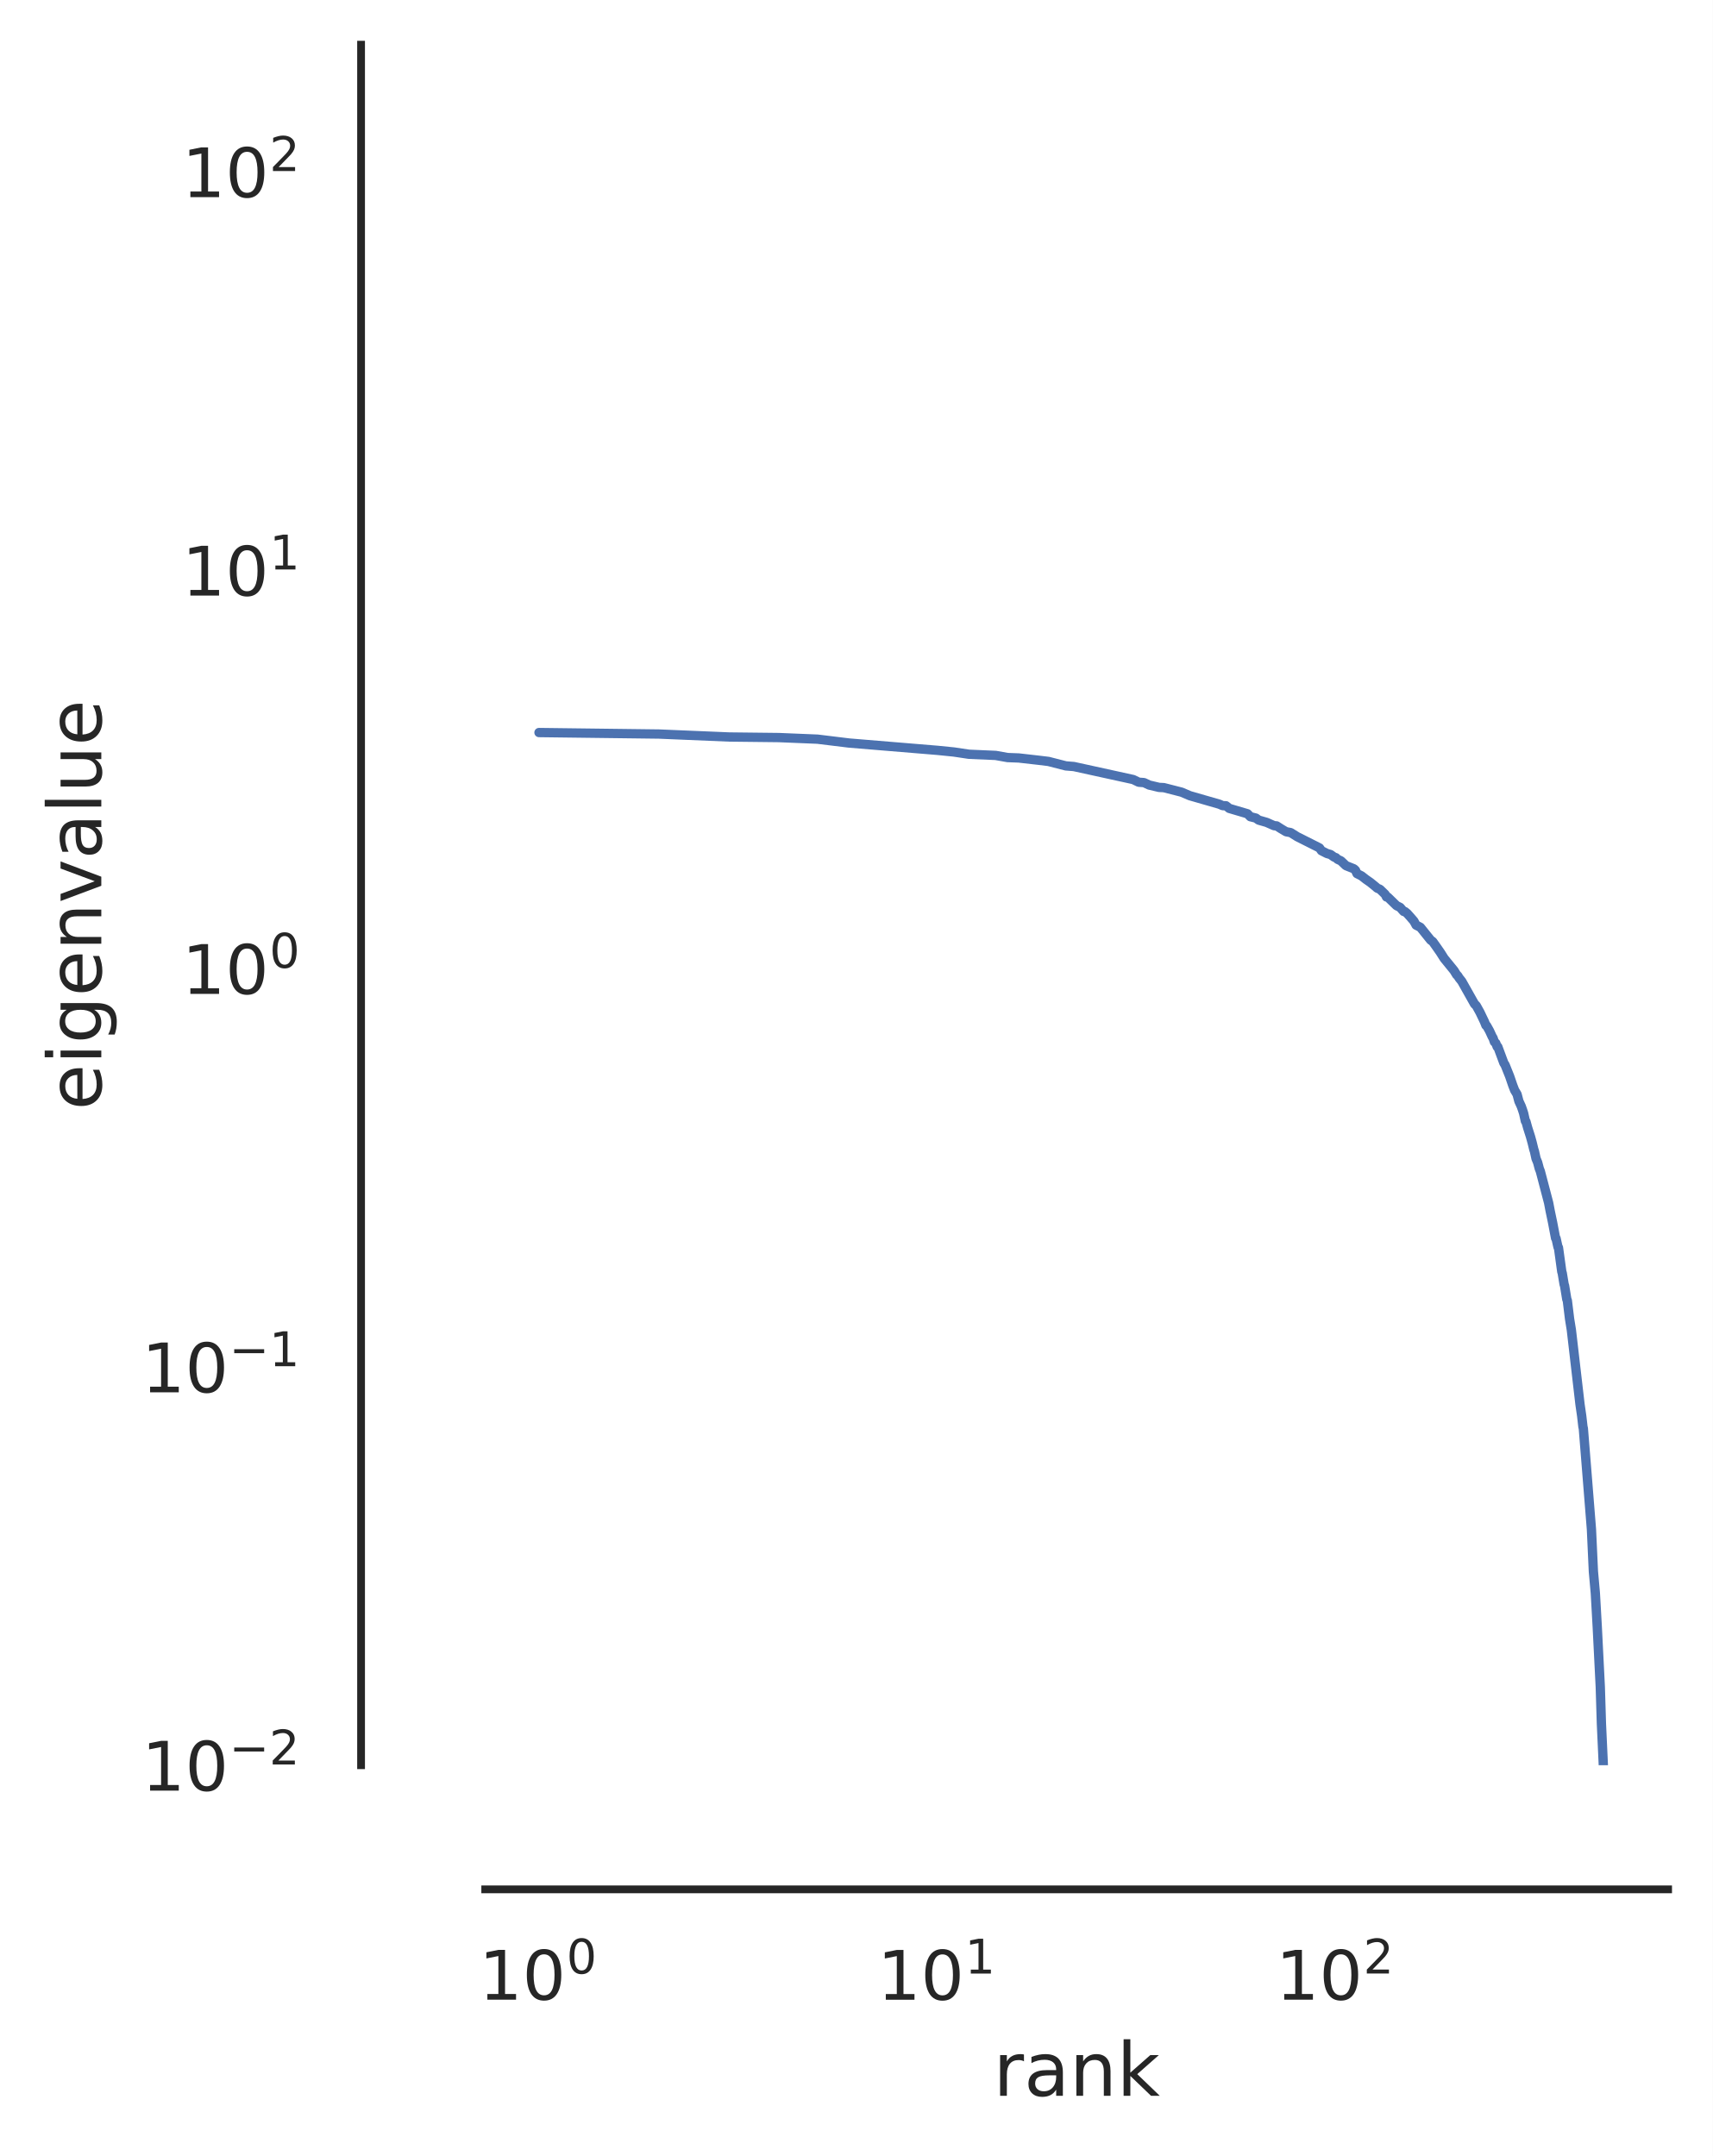
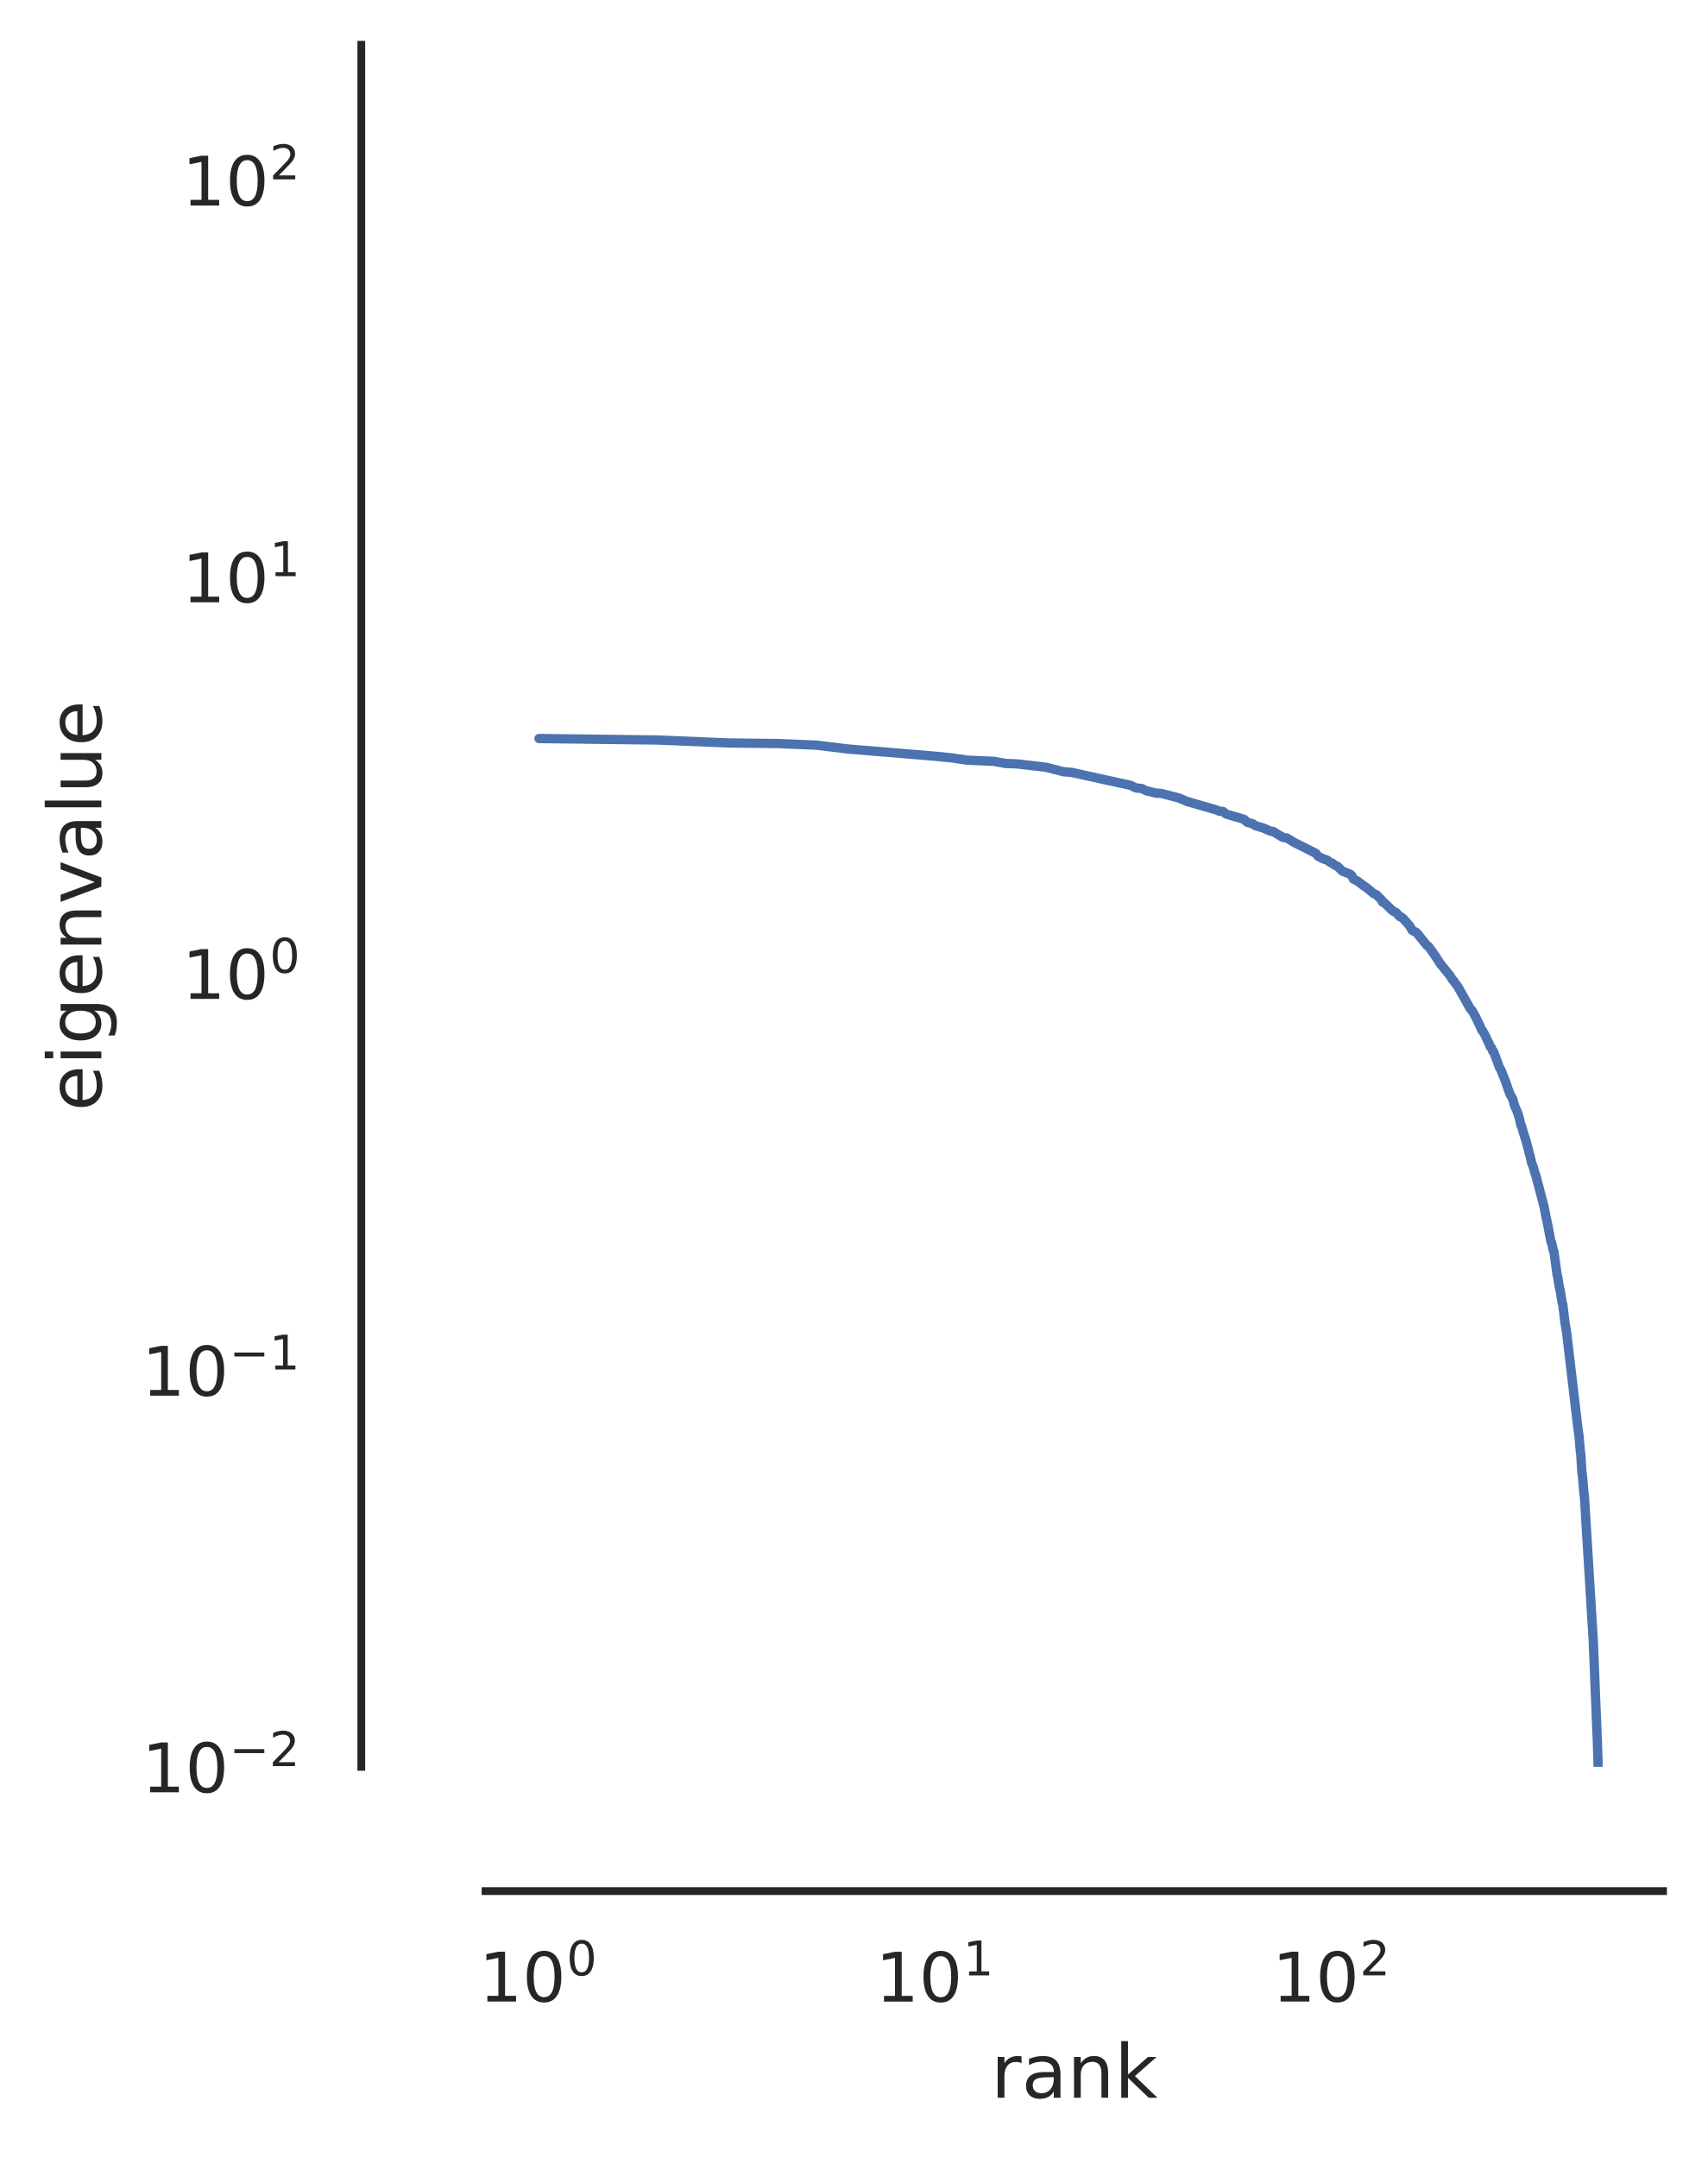
- <svg xmlns="http://www.w3.org/2000/svg" xmlns:xlink="http://www.w3.org/1999/xlink" width="275.912pt" height="347.36pt" viewBox="0 0 275.912 347.36" version="1.1">
+ <svg xmlns="http://www.w3.org/2000/svg" xmlns:xlink="http://www.w3.org/1999/xlink" width="274.933pt" height="347.36pt" viewBox="0 0 274.933 347.36" version="1.1">
  <defs>
    <style type="text/css">*{stroke-linejoin: round; stroke-linecap: butt}</style>
  </defs>
  <g id="figure_1">
    <g id="patch_1">
-       <path d="M 0 347.36  L 275.912 347.36  L 275.912 0  L 0 0  z " style="fill: #ffffff" />
+       <path d="M 0 347.36  L 274.933 347.36  L 274.933 0  L 0 0  z " style="fill: #ffffff" />
    </g>
    <g id="axes_1">
      <g id="patch_2">
-         <path d="M 78.164 284.4  L 268.712 284.4  L 268.712 7.2  L 78.164 7.2  z " style="fill: #ffffff" />
+         <path d="M 78.164 284.4  L 267.733 284.4  L 267.733 7.2  L 78.164 7.2  z " style="fill: #ffffff" />
      </g>
      <g id="matplotlib.axis_1">
        <g id="xtick_1">
          <g id="text_1">
-             <g style="fill: #262626" transform="translate(77.14505 322.2583) scale(0.11 -0.11)">
+             <g style="fill: #262626" transform="translate(77.10052 322.2583) scale(0.11 -0.11)">
              <defs>
                <path id="DejaVuSans-31" d="M 794 531  L 1825 531  L 1825 4091  L 703 3866  L 703 4441  L 1819 4666  L 2450 4666  L 2450 531  L 3481 531  L 3481 0  L 794 0  L 794 531  z " transform="scale(0.015625)" />
                <path id="DejaVuSans-30" d="M 2034 4250  Q 1547 4250 1301 3770  Q 1056 3291 1056 2328  Q 1056 1369 1301 889  Q 1547 409 2034 409  Q 2525 409 2770 889  Q 3016 1369 3016 2328  Q 3016 3291 2770 3770  Q 2525 4250 2034 4250  z M 2034 4750  Q 2819 4750 3233 4129  Q 3647 3509 3647 2328  Q 3647 1150 3233 529  Q 2819 -91 2034 -91  Q 1250 -91 836 529  Q 422 1150 422 2328  Q 422 3509 836 4129  Q 1250 4750 2034 4750  z " transform="scale(0.015625)" />
              </defs>
              <use xlink:href="#DejaVuSans-31" transform="translate(0 0.765625)" />
              <use xlink:href="#DejaVuSans-30" transform="translate(63.62305 0.765625)" />
              <use xlink:href="#DejaVuSans-30" transform="translate(128.2031 39.04688) scale(0.7)" />
            </g>
          </g>
        </g>
        <g id="xtick_2">
          <g id="text_2">
-             <g style="fill: #262626" transform="translate(141.3273 322.2583) scale(0.11 -0.11)">
+             <g style="fill: #262626" transform="translate(140.9528 322.2583) scale(0.11 -0.11)">
              <use xlink:href="#DejaVuSans-31" transform="translate(0 0.684375)" />
              <use xlink:href="#DejaVuSans-30" transform="translate(63.62305 0.684375)" />
              <use xlink:href="#DejaVuSans-31" transform="translate(128.2031 38.96563) scale(0.7)" />
            </g>
          </g>
        </g>
        <g id="xtick_3">
          <g id="text_3">
-             <g style="fill: #262626" transform="translate(205.5096 322.2583) scale(0.11 -0.11)">
+             <g style="fill: #262626" transform="translate(204.8051 322.2583) scale(0.11 -0.11)">
              <defs>
                <path id="DejaVuSans-32" d="M 1228 531  L 3431 531  L 3431 0  L 469 0  L 469 531  Q 828 903 1448 1529  Q 2069 2156 2228 2338  Q 2531 2678 2651 2914  Q 2772 3150 2772 3378  Q 2772 3750 2511 3984  Q 2250 4219 1831 4219  Q 1534 4219 1204 4116  Q 875 4013 500 3803  L 500 4441  Q 881 4594 1212 4672  Q 1544 4750 1819 4750  Q 2544 4750 2975 4387  Q 3406 4025 3406 3419  Q 3406 3131 3298 2873  Q 3191 2616 2906 2266  Q 2828 2175 2409 1742  Q 1991 1309 1228 531  z " transform="scale(0.015625)" />
              </defs>
              <use xlink:href="#DejaVuSans-31" transform="translate(0 0.765625)" />
              <use xlink:href="#DejaVuSans-30" transform="translate(63.62305 0.765625)" />
              <use xlink:href="#DejaVuSans-32" transform="translate(128.2031 39.04688) scale(0.7)" />
            </g>
          </g>
        </g>
        <g id="xtick_4" />
        <g id="xtick_5" />
        <g id="xtick_6" />
        <g id="xtick_7" />
        <g id="xtick_8" />
        <g id="xtick_9" />
        <g id="xtick_10" />
        <g id="xtick_11" />
        <g id="xtick_12" />
        <g id="xtick_13" />
        <g id="xtick_14" />
        <g id="xtick_15" />
        <g id="xtick_16" />
        <g id="xtick_17" />
        <g id="xtick_18" />
        <g id="xtick_19" />
        <g id="xtick_20" />
        <g id="xtick_21" />
        <g id="xtick_22" />
        <g id="xtick_23" />
        <g id="xtick_24" />
        <g id="xtick_25" />
        <g id="xtick_26" />
        <g id="text_4">
-           <g style="fill: #262626" transform="translate(160.0177 337.6641) scale(0.12 -0.12)">
+           <g style="fill: #262626" transform="translate(159.5279 337.6641) scale(0.12 -0.12)">
            <defs>
              <path id="DejaVuSans-72" d="M 2631 2963  Q 2534 3019 2420 3045  Q 2306 3072 2169 3072  Q 1681 3072 1420 2755  Q 1159 2438 1159 1844  L 1159 0  L 581 0  L 581 3500  L 1159 3500  L 1159 2956  Q 1341 3275 1631 3429  Q 1922 3584 2338 3584  Q 2397 3584 2469 3576  Q 2541 3569 2628 3553  L 2631 2963  z " transform="scale(0.015625)" />
              <path id="DejaVuSans-61" d="M 2194 1759  Q 1497 1759 1228 1600  Q 959 1441 959 1056  Q 959 750 1161 570  Q 1363 391 1709 391  Q 2188 391 2477 730  Q 2766 1069 2766 1631  L 2766 1759  L 2194 1759  z M 3341 1997  L 3341 0  L 2766 0  L 2766 531  Q 2569 213 2275 61  Q 1981 -91 1556 -91  Q 1019 -91 701 211  Q 384 513 384 1019  Q 384 1609 779 1909  Q 1175 2209 1959 2209  L 2766 2209  L 2766 2266  Q 2766 2663 2505 2880  Q 2244 3097 1772 3097  Q 1472 3097 1187 3025  Q 903 2953 641 2809  L 641 3341  Q 956 3463 1253 3523  Q 1550 3584 1831 3584  Q 2591 3584 2966 3190  Q 3341 2797 3341 1997  z " transform="scale(0.015625)" />
              <path id="DejaVuSans-6e" d="M 3513 2113  L 3513 0  L 2938 0  L 2938 2094  Q 2938 2591 2744 2837  Q 2550 3084 2163 3084  Q 1697 3084 1428 2787  Q 1159 2491 1159 1978  L 1159 0  L 581 0  L 581 3500  L 1159 3500  L 1159 2956  Q 1366 3272 1645 3428  Q 1925 3584 2291 3584  Q 2894 3584 3203 3211  Q 3513 2838 3513 2113  z " transform="scale(0.015625)" />
              <path id="DejaVuSans-6b" d="M 581 4863  L 1159 4863  L 1159 1991  L 2875 3500  L 3609 3500  L 1753 1863  L 3688 0  L 2938 0  L 1159 1709  L 1159 0  L 581 0  L 581 4863  z " transform="scale(0.015625)" />
            </defs>
            <use xlink:href="#DejaVuSans-72" />
            <use xlink:href="#DejaVuSans-61" x="41.113" />
            <use xlink:href="#DejaVuSans-6e" x="102.393" />
            <use xlink:href="#DejaVuSans-6b" x="165.771" />
          </g>
        </g>
      </g>
      <g id="matplotlib.axis_2">
        <g id="ytick_1">
          <g id="text_5">
            <g style="fill: #262626" transform="translate(22.81375 288.5791) scale(0.11 -0.11)">
              <defs>
                <path id="DejaVuSans-2212" d="M 678 2272  L 4684 2272  L 4684 1741  L 678 1741  L 678 2272  z " transform="scale(0.015625)" />
              </defs>
              <use xlink:href="#DejaVuSans-31" transform="translate(0 0.765625)" />
              <use xlink:href="#DejaVuSans-30" transform="translate(63.62305 0.765625)" />
              <use xlink:href="#DejaVuSans-2212" transform="translate(128.2031 39.04688) scale(0.7)" />
              <use xlink:href="#DejaVuSans-32" transform="translate(186.8555 39.04688) scale(0.7)" />
            </g>
          </g>
        </g>
        <g id="ytick_2">
          <g id="text_6">
-             <g style="fill: #262626" transform="translate(22.81375 224.3969) scale(0.11 -0.11)">
+             <g style="fill: #262626" transform="translate(22.81375 224.7268) scale(0.11 -0.11)">
              <use xlink:href="#DejaVuSans-31" transform="translate(0 0.684375)" />
              <use xlink:href="#DejaVuSans-30" transform="translate(63.62305 0.684375)" />
              <use xlink:href="#DejaVuSans-2212" transform="translate(128.2031 38.96563) scale(0.7)" />
              <use xlink:href="#DejaVuSans-31" transform="translate(186.8555 38.96563) scale(0.7)" />
            </g>
          </g>
        </g>
        <g id="ytick_3">
          <g id="text_7">
-             <g style="fill: #262626" transform="translate(29.30375 160.2146) scale(0.11 -0.11)">
+             <g style="fill: #262626" transform="translate(29.30375 160.8745) scale(0.11 -0.11)">
              <use xlink:href="#DejaVuSans-31" transform="translate(0 0.765625)" />
              <use xlink:href="#DejaVuSans-30" transform="translate(63.62305 0.765625)" />
              <use xlink:href="#DejaVuSans-30" transform="translate(128.2031 39.04688) scale(0.7)" />
            </g>
          </g>
        </g>
        <g id="ytick_4">
          <g id="text_8">
-             <g style="fill: #262626" transform="translate(29.30375 96.03238) scale(0.11 -0.11)">
+             <g style="fill: #262626" transform="translate(29.30375 97.02221) scale(0.11 -0.11)">
              <use xlink:href="#DejaVuSans-31" transform="translate(0 0.684375)" />
              <use xlink:href="#DejaVuSans-30" transform="translate(63.62305 0.684375)" />
              <use xlink:href="#DejaVuSans-31" transform="translate(128.2031 38.96563) scale(0.7)" />
            </g>
          </g>
        </g>
        <g id="ytick_5">
          <g id="text_9">
-             <g style="fill: #262626" transform="translate(29.30375 31.85012) scale(0.11 -0.11)">
+             <g style="fill: #262626" transform="translate(29.30375 33.16989) scale(0.11 -0.11)">
              <use xlink:href="#DejaVuSans-31" transform="translate(0 0.765625)" />
              <use xlink:href="#DejaVuSans-30" transform="translate(63.62305 0.765625)" />
              <use xlink:href="#DejaVuSans-32" transform="translate(128.2031 39.04688) scale(0.7)" />
            </g>
          </g>
        </g>
        <g id="ytick_6" />
        <g id="ytick_7" />
        <g id="ytick_8" />
        <g id="ytick_9" />
        <g id="ytick_10" />
        <g id="ytick_11" />
        <g id="ytick_12" />
        <g id="ytick_13" />
        <g id="ytick_14" />
        <g id="ytick_15" />
        <g id="ytick_16" />
        <g id="ytick_17" />
        <g id="ytick_18" />
        <g id="ytick_19" />
        <g id="ytick_20" />
        <g id="ytick_21" />
        <g id="ytick_22" />
        <g id="ytick_23" />
        <g id="ytick_24" />
        <g id="ytick_25" />
        <g id="ytick_26" />
        <g id="ytick_27" />
        <g id="ytick_28" />
        <g id="ytick_29" />
        <g id="ytick_30" />
        <g id="ytick_31" />
        <g id="ytick_32" />
        <g id="ytick_33" />
        <g id="ytick_34" />
        <g id="ytick_35" />
        <g id="ytick_36" />
        <g id="ytick_37" />
        <g id="ytick_38" />
        <g id="text_10">
          <g style="fill: #262626" transform="translate(16.31812 178.8516) rotate(-90) scale(0.12 -0.12)">
            <defs>
              <path id="DejaVuSans-65" d="M 3597 1894  L 3597 1613  L 953 1613  Q 991 1019 1311 708  Q 1631 397 2203 397  Q 2534 397 2845 478  Q 3156 559 3463 722  L 3463 178  Q 3153 47 2828 -22  Q 2503 -91 2169 -91  Q 1331 -91 842 396  Q 353 884 353 1716  Q 353 2575 817 3079  Q 1281 3584 2069 3584  Q 2775 3584 3186 3129  Q 3597 2675 3597 1894  z M 3022 2063  Q 3016 2534 2758 2815  Q 2500 3097 2075 3097  Q 1594 3097 1305 2825  Q 1016 2553 972 2059  L 3022 2063  z " transform="scale(0.015625)" />
              <path id="DejaVuSans-69" d="M 603 3500  L 1178 3500  L 1178 0  L 603 0  L 603 3500  z M 603 4863  L 1178 4863  L 1178 4134  L 603 4134  L 603 4863  z " transform="scale(0.015625)" />
              <path id="DejaVuSans-67" d="M 2906 1791  Q 2906 2416 2648 2759  Q 2391 3103 1925 3103  Q 1463 3103 1205 2759  Q 947 2416 947 1791  Q 947 1169 1205 825  Q 1463 481 1925 481  Q 2391 481 2648 825  Q 2906 1169 2906 1791  z M 3481 434  Q 3481 -459 3084 -895  Q 2688 -1331 1869 -1331  Q 1566 -1331 1297 -1286  Q 1028 -1241 775 -1147  L 775 -588  Q 1028 -725 1275 -790  Q 1522 -856 1778 -856  Q 2344 -856 2625 -561  Q 2906 -266 2906 331  L 2906 616  Q 2728 306 2450 153  Q 2172 0 1784 0  Q 1141 0 747 490  Q 353 981 353 1791  Q 353 2603 747 3093  Q 1141 3584 1784 3584  Q 2172 3584 2450 3431  Q 2728 3278 2906 2969  L 2906 3500  L 3481 3500  L 3481 434  z " transform="scale(0.015625)" />
              <path id="DejaVuSans-76" d="M 191 3500  L 800 3500  L 1894 563  L 2988 3500  L 3597 3500  L 2284 0  L 1503 0  L 191 3500  z " transform="scale(0.015625)" />
              <path id="DejaVuSans-6c" d="M 603 4863  L 1178 4863  L 1178 0  L 603 0  L 603 4863  z " transform="scale(0.015625)" />
              <path id="DejaVuSans-75" d="M 544 1381  L 544 3500  L 1119 3500  L 1119 1403  Q 1119 906 1312 657  Q 1506 409 1894 409  Q 2359 409 2629 706  Q 2900 1003 2900 1516  L 2900 3500  L 3475 3500  L 3475 0  L 2900 0  L 2900 538  Q 2691 219 2414 64  Q 2138 -91 1772 -91  Q 1169 -91 856 284  Q 544 659 544 1381  z M 1991 3584  L 1991 3584  z " transform="scale(0.015625)" />
            </defs>
            <use xlink:href="#DejaVuSans-65" />
            <use xlink:href="#DejaVuSans-69" x="61.523" />
            <use xlink:href="#DejaVuSans-67" x="89.307" />
            <use xlink:href="#DejaVuSans-65" x="152.783" />
            <use xlink:href="#DejaVuSans-6e" x="214.307" />
            <use xlink:href="#DejaVuSans-76" x="277.686" />
            <use xlink:href="#DejaVuSans-61" x="336.865" />
            <use xlink:href="#DejaVuSans-6c" x="398.145" />
            <use xlink:href="#DejaVuSans-75" x="425.928" />
            <use xlink:href="#DejaVuSans-65" x="489.307" />
          </g>
        </g>
      </g>
      <g id="PolyCollection_1" />
      <g id="line2d_1">
-         <path d="M 86.825 118.022  L 106.146 118.264  L 117.448 118.739  L 125.467 118.832  L 131.687 119.089  L 136.769 119.711  L 151.007 120.89  L 153.664 121.157  L 156.089 121.521  L 160.386 121.708  L 162.309 122.052  L 164.108 122.12  L 167.391 122.495  L 168.898 122.678  L 171.688 123.394  L 172.985 123.499  L 182.544 125.595  L 183.429 126.024  L 184.287 126.088  L 185.119 126.483  L 186.712 126.859  L 187.476 126.897  L 190.337 127.629  L 191.665 128.196  L 196.421 129.567  L 196.962 129.802  L 197.493 129.818  L 198.014 130.241  L 200.951 131.108  L 201.412 131.58  L 202.311 131.806  L 202.75 132.127  L 204.027 132.494  L 205.248 133.033  L 205.643 133.059  L 206.417 133.554  L 207.171 134.003  L 207.904 134.139  L 208.97 134.806  L 212.253 136.457  L 212.561 136.62  L 212.865 137.057  L 213.76 137.511  L 214.341 137.679  L 214.909 138.091  L 215.19 138.18  L 215.467 138.443  L 216.013 138.698  L 216.814 139.464  L 218.098 139.978  L 218.348 140.209  L 218.596 140.749  L 219.327 141.12  L 220.038 141.676  L 220.732 142.158  L 221.632 142.889  L 221.852 143.095  L 222.287 143.272  L 223.139 144.098  L 223.347 144.513  L 223.555 144.537  L 224.964 145.907  L 225.547 146.198  L 225.928 146.642  L 226.117 146.846  L 226.305 146.866  L 226.677 147.165  L 227.225 147.778  L 227.763 148.402  L 228.116 149.05  L 228.808 149.402  L 230.468 151.468  L 230.788 151.692  L 231.418 152.578  L 232.034 153.465  L 232.637 154.414  L 234.23 156.373  L 234.649 157.057  L 234.788 157.156  L 235.062 157.585  L 235.469 158.093  L 237.545 161.78  L 237.793 162  L 238.406 163.106  L 239.124 164.607  L 239.359 165.198  L 239.476 165.248  L 239.939 166.078  L 240.394 167.062  L 240.506 167.216  L 240.73 167.87  L 240.952 168.065  L 241.173 168.645  L 241.282 168.66  L 242.249 171.259  L 242.459 171.594  L 243.183 173.399  L 243.689 174.873  L 243.989 175.651  L 244.383 176.31  L 244.674 177.413  L 245.059 178.253  L 245.249 178.788  L 245.438 179.368  L 245.719 180.625  L 245.812 180.697  L 246.09 181.703  L 246.546 183.136  L 246.816 184.116  L 247.084 185.214  L 247.172 185.458  L 247.436 186.656  L 247.698 187.293  L 247.957 188.264  L 248.129 188.709  L 249.465 193.795  L 249.708 195.072  L 250.109 196.986  L 250.583 199.48  L 250.661 199.519  L 250.972 200.925  L 251.049 201.005  L 251.583 204.883  L 251.658 205.112  L 251.958 206.925  L 252.032 207.139  L 252.401 209.393  L 252.475 209.514  L 252.838 212.483  L 253.125 214.258  L 254.519 226.26  L 254.79 228.124  L 254.991 229.863  L 255.058 230.154  L 256.361 246.387  L 256.677 253.195  L 256.99 256.681  L 257.299 262.144  L 257.787 271.811  L 257.968 277.715  L 258.267 284.176  L 258.563 296.472  L 258.621 297.159  L 259.029 316.601  L 259.087 317.917  L 259.431 341.4  L 259.556 348.36  L 259.556 348.36  " clip-path="url(#pe1251a6ee1)" style="fill: none; stroke: #4c72b0; stroke-width: 1.5; stroke-linecap: round" />
+         <path d="M 86.781 118.877  L 106.002 119.118  L 117.246 119.59  L 125.223 119.683  L 131.411 119.939  L 136.467 120.558  L 150.633 121.73  L 153.276 121.996  L 155.689 122.359  L 159.963 122.544  L 161.877 122.887  L 163.666 122.954  L 166.933 123.328  L 168.432 123.51  L 171.207 124.222  L 172.497 124.326  L 182.007 126.411  L 182.888 126.838  L 183.741 126.901  L 184.569 127.295  L 186.154 127.669  L 186.914 127.707  L 189.761 128.435  L 191.081 128.999  L 195.813 130.363  L 196.351 130.596  L 196.88 130.613  L 197.398 131.033  L 200.32 131.896  L 200.778 132.365  L 201.673 132.59  L 202.109 132.91  L 203.38 133.275  L 204.594 133.811  L 204.988 133.837  L 205.758 134.329  L 206.508 134.776  L 207.237 134.912  L 208.297 135.575  L 211.563 137.218  L 211.87 137.38  L 212.173 137.814  L 213.063 138.266  L 213.64 138.433  L 214.206 138.843  L 214.485 138.931  L 214.761 139.193  L 215.305 139.447  L 216.101 140.209  L 217.379 140.721  L 217.628 140.95  L 217.874 141.487  L 218.601 141.857  L 219.309 142.409  L 219.999 142.889  L 220.894 143.616  L 221.113 143.822  L 221.547 143.997  L 222.393 144.819  L 222.601 145.232  L 222.807 145.256  L 224.209 146.619  L 224.789 146.908  L 225.169 147.35  L 225.357 147.553  L 225.543 147.573  L 225.913 147.871  L 226.459 148.48  L 226.994 149.101  L 227.345 149.746  L 228.034 150.096  L 229.685 152.151  L 230.004 152.375  L 230.63 153.256  L 231.243 154.138  L 231.843 155.082  L 233.428 157.031  L 233.845 157.711  L 233.983 157.81  L 234.256 158.237  L 234.661 158.743  L 236.725 162.41  L 236.973 162.63  L 237.582 163.729  L 238.296 165.223  L 238.53 165.811  L 238.647 165.86  L 239.107 166.686  L 239.56 167.665  L 239.672 167.819  L 239.895 168.469  L 240.115 168.663  L 240.335 169.24  L 240.444 169.255  L 241.406 171.841  L 241.615 172.173  L 242.335 173.97  L 242.838 175.436  L 243.136 176.21  L 243.528 176.866  L 243.818 177.963  L 244.201 178.799  L 244.39 179.331  L 244.578 179.908  L 244.858 181.159  L 244.95 181.231  L 245.226 182.231  L 245.68 183.656  L 245.949 184.632  L 246.215 185.724  L 246.303 185.967  L 246.566 187.158  L 246.827 187.792  L 247.085 188.758  L 247.255 189.201  L 248.584 194.261  L 248.826 195.531  L 249.225 197.435  L 249.697 199.917  L 249.774 199.956  L 250.083 201.354  L 250.16 201.434  L 250.691 205.291  L 250.766 205.519  L 251.064 207.323  L 251.138 207.537  L 251.506 209.779  L 251.579 209.899  L 251.94 212.853  L 252.226 214.618  L 253.68 226.951  L 253.949 229.285  L 254.215 231.223  L 254.413 233.608  L 254.478 233.919  L 254.674 237.135  L 254.739 237.304  L 254.998 240.387  L 255.062 240.733  L 256.501 264.116  L 256.683 268.62  L 257.163 280.517  L 257.459 289.901  L 257.868 305.015  L 257.926 306.274  L 258.214 323.198  L 258.625 348.36  L 258.625 348.36  " clip-path="url(#p350bd47a59)" style="fill: none; stroke: #4c72b0; stroke-width: 1.5; stroke-linecap: round" />
      </g>
      <g id="patch_3">
        <path d="M 58.164 284.4  L 58.164 7.2  " style="fill: none; stroke: #262626; stroke-width: 1.25; stroke-linejoin: miter; stroke-linecap: square" />
      </g>
      <g id="patch_4">
-         <path d="M 78.164 304.4  L 268.712 304.4  " style="fill: none; stroke: #262626; stroke-width: 1.25; stroke-linejoin: miter; stroke-linecap: square" />
+         <path d="M 78.164 304.4  L 267.733 304.4  " style="fill: none; stroke: #262626; stroke-width: 1.25; stroke-linejoin: miter; stroke-linecap: square" />
      </g>
    </g>
  </g>
  <defs>
-     <clipPath id="pe1251a6ee1">
-       <rect x="78.164" y="7.2" width="190.549" height="277.2" />
+     <clipPath id="p350bd47a59">
+       <rect x="78.164" y="7.2" width="189.569" height="277.2" />
    </clipPath>
  </defs>
</svg>
